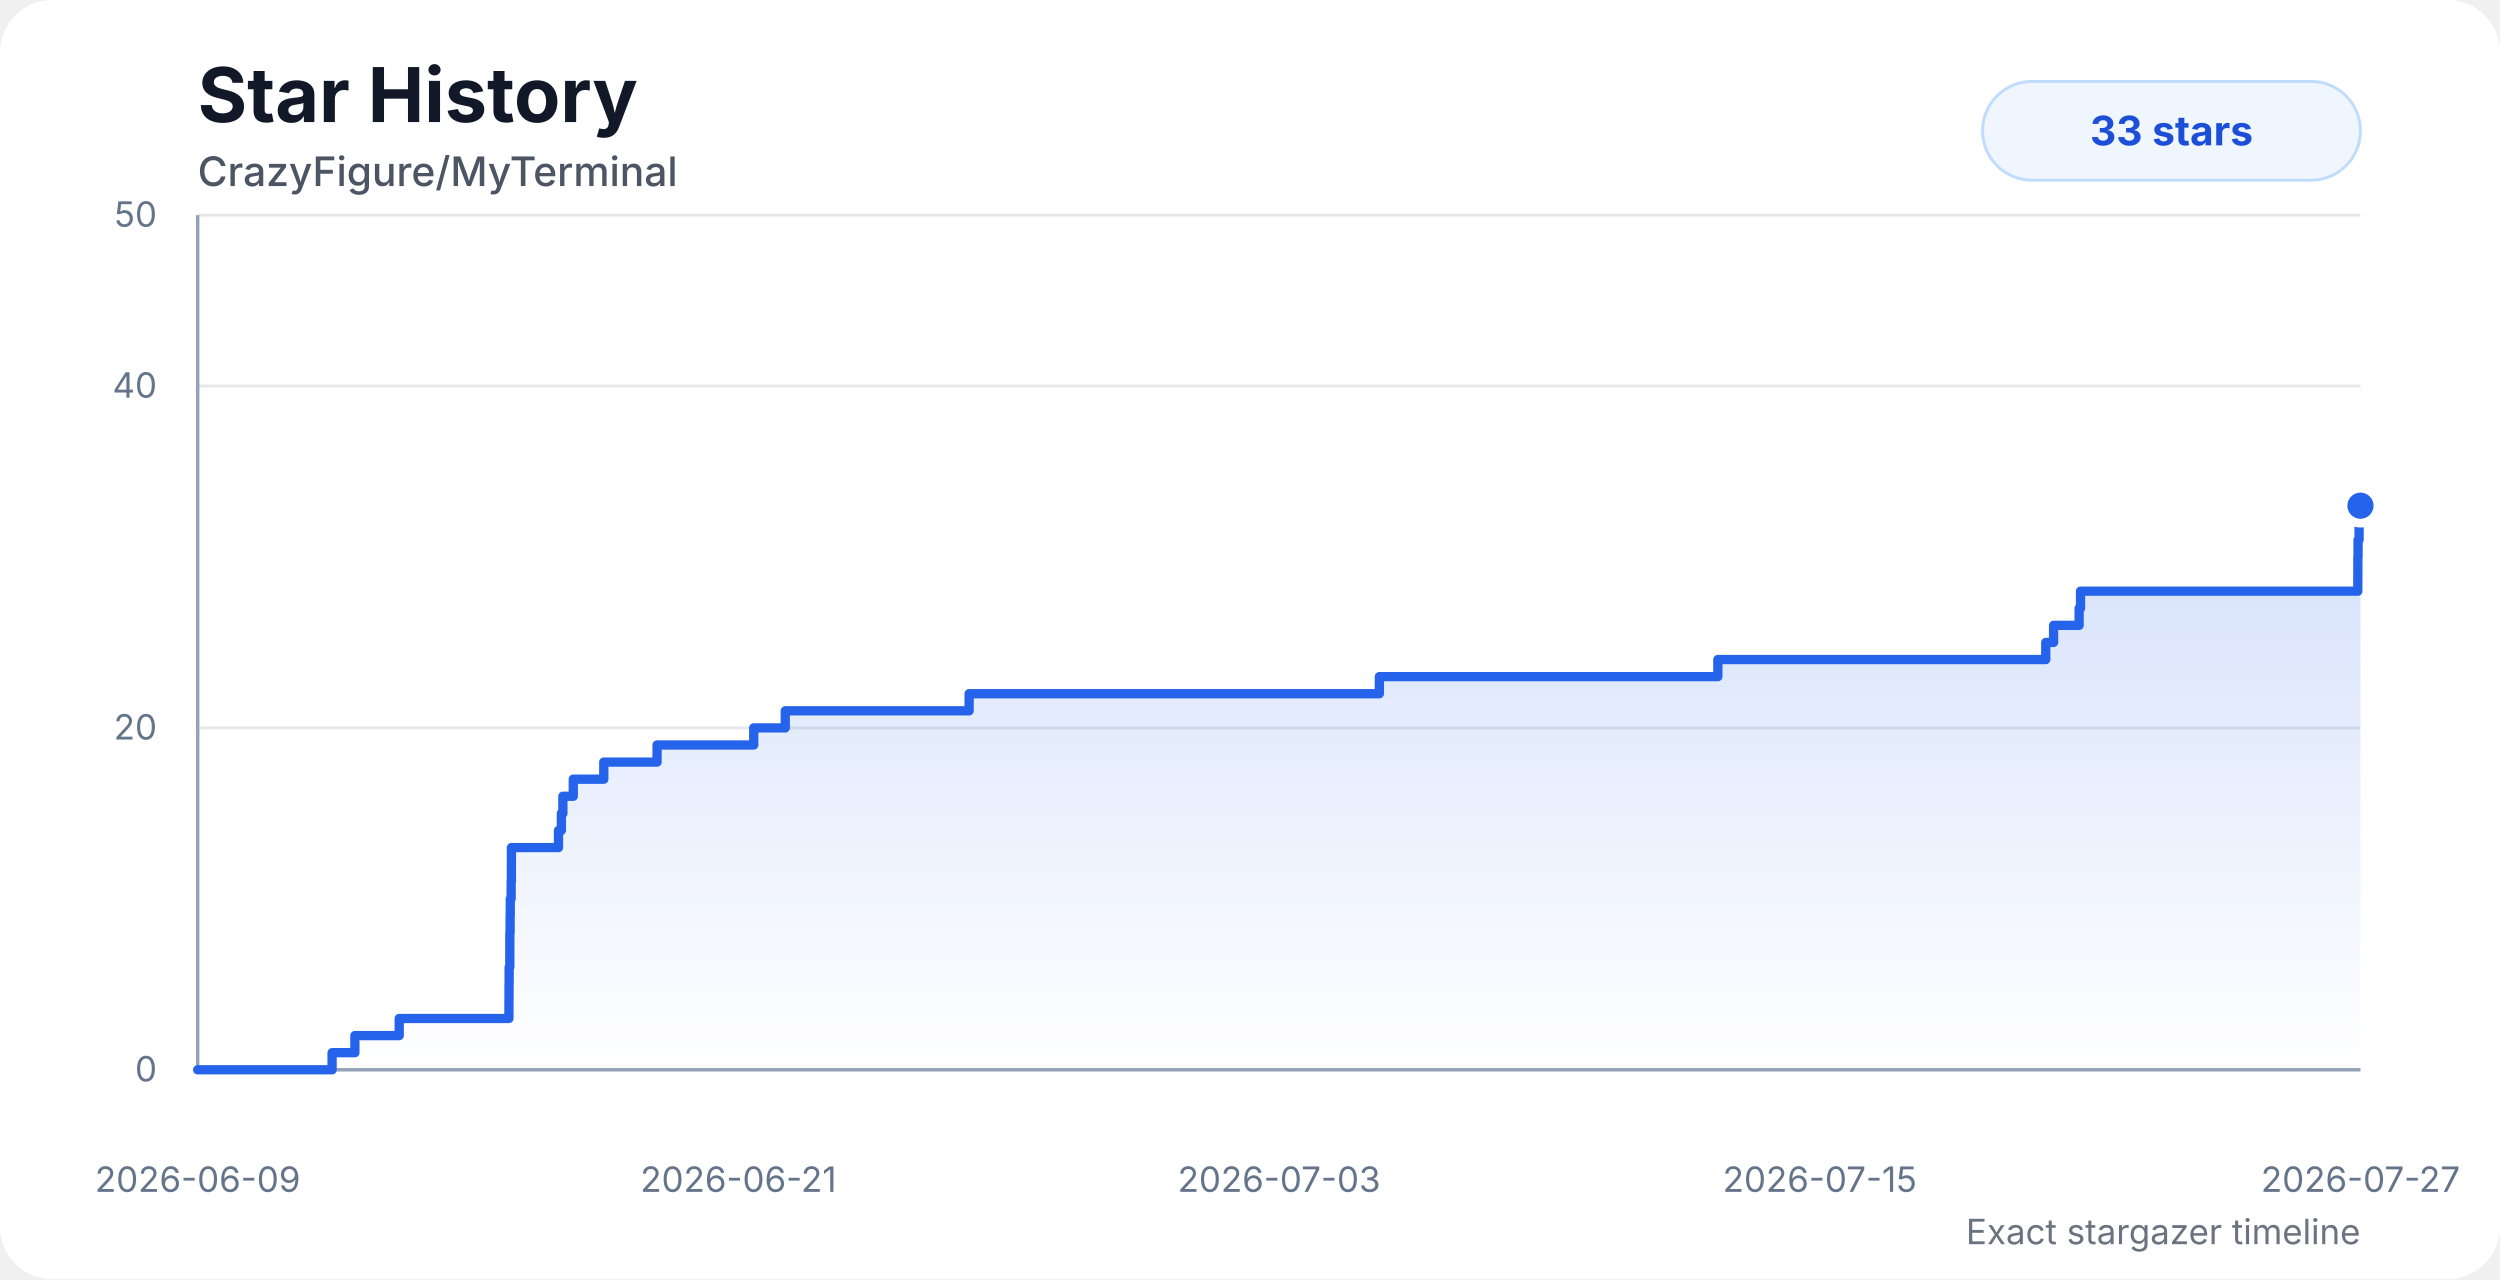
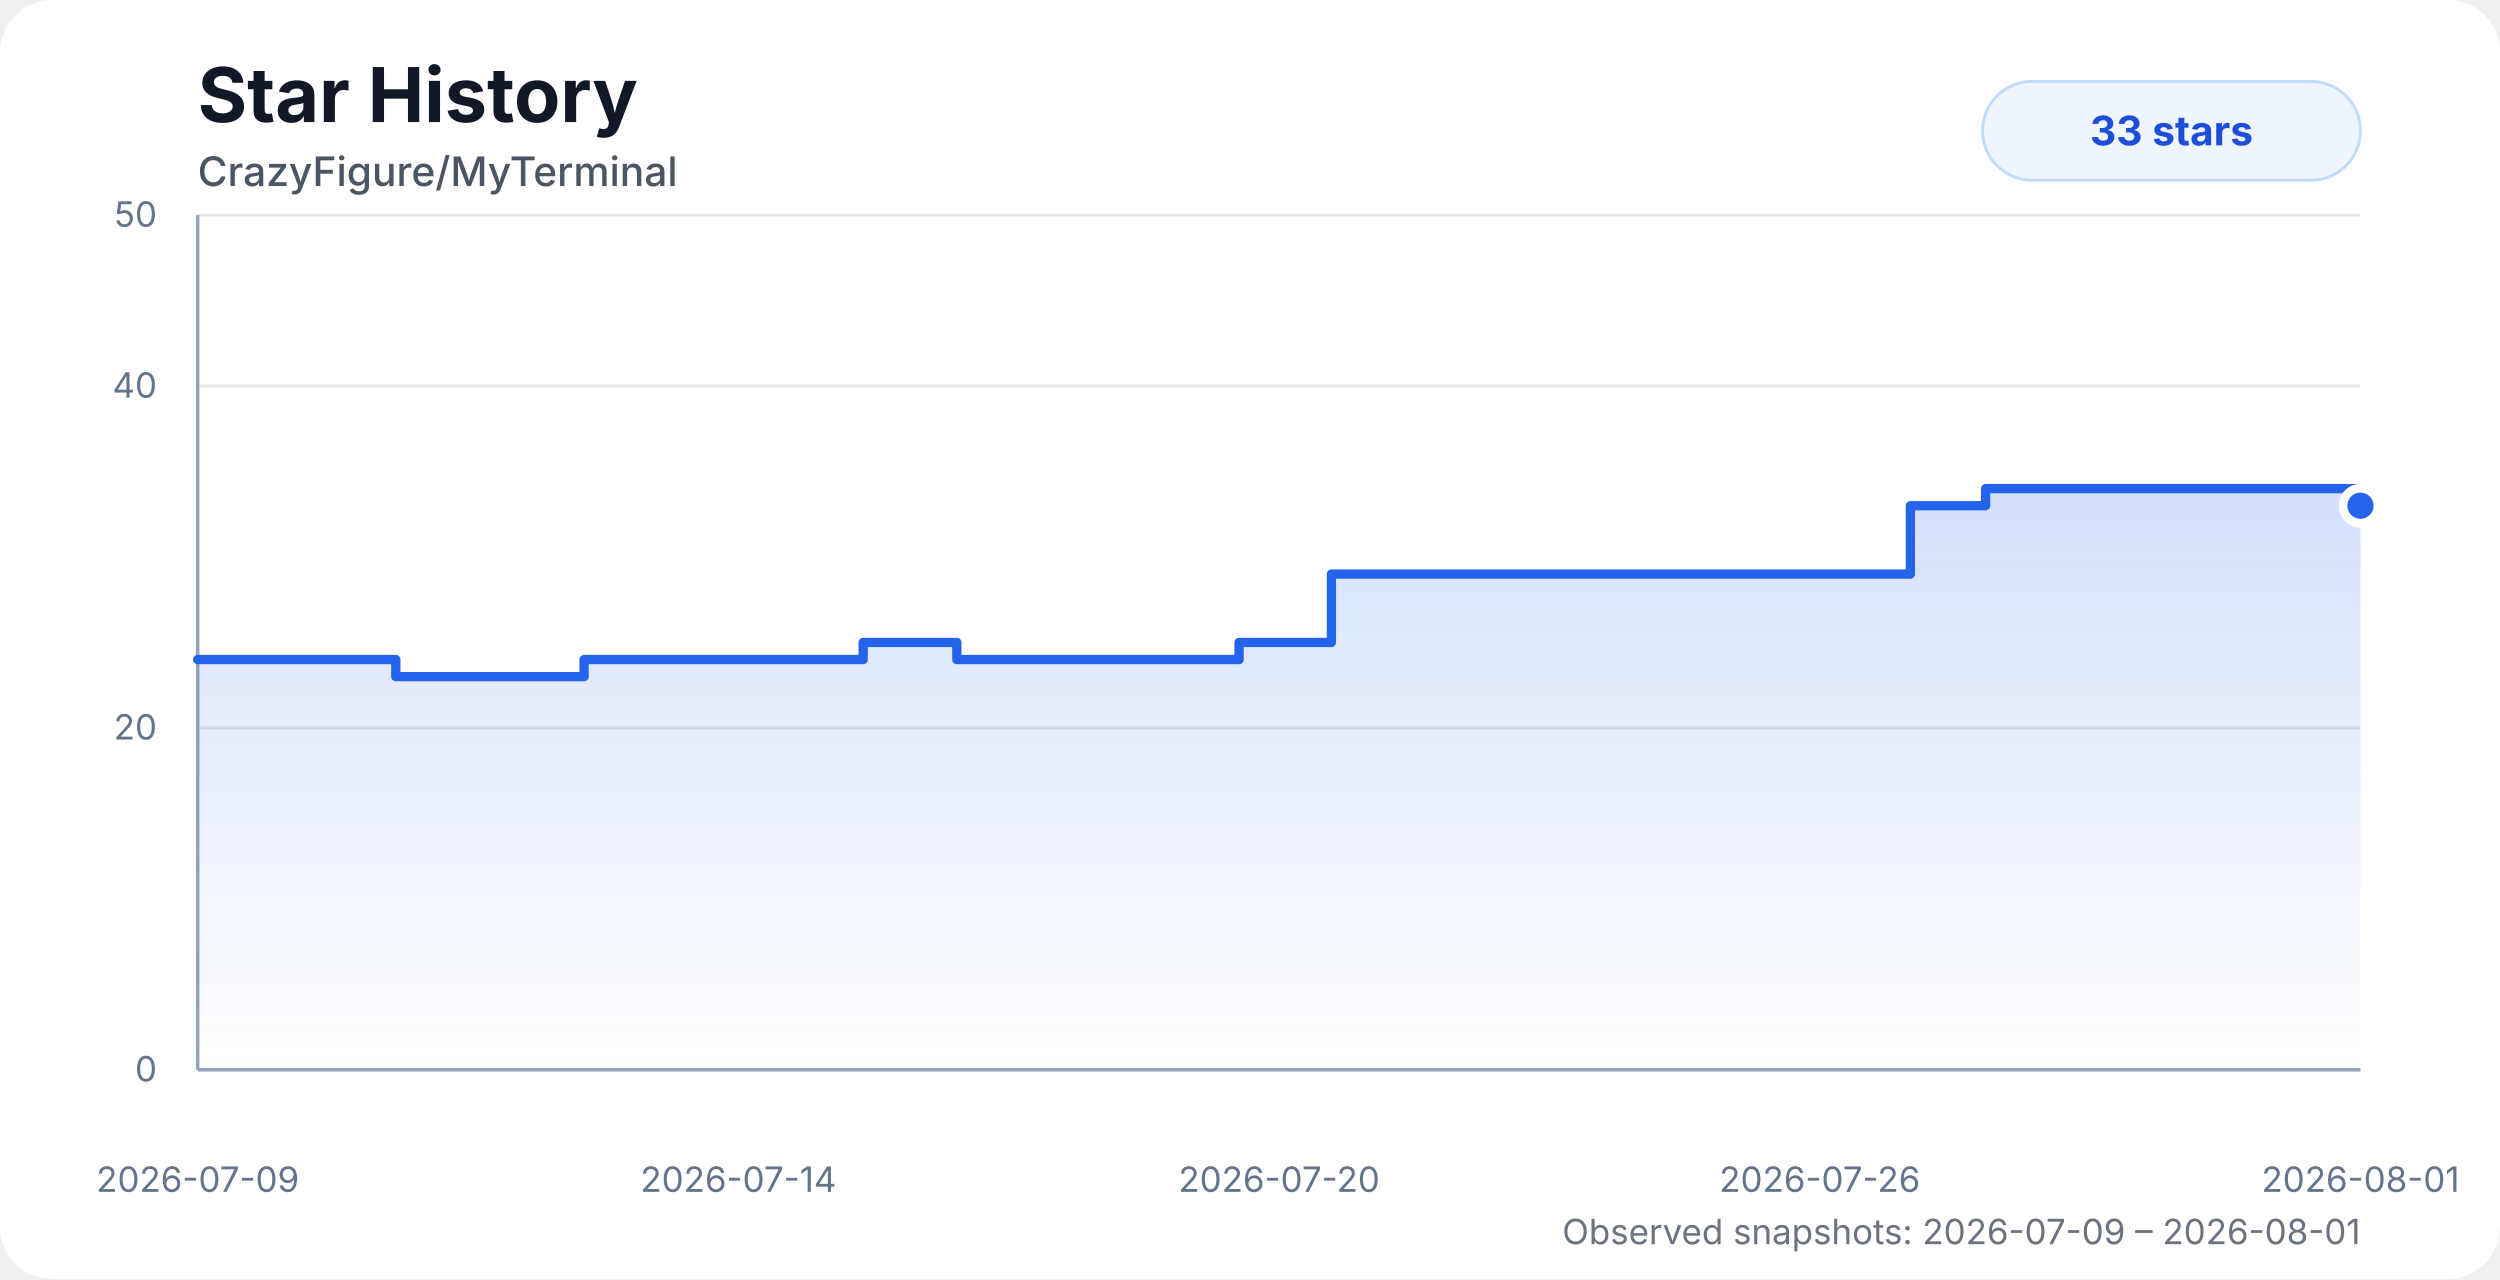
<svg xmlns="http://www.w3.org/2000/svg" width="860" height="440" viewBox="0 0 860 440" role="img" aria-labelledby="title desc">
  <style>
    .chart-bg { fill: #ffffff; }
    .title { fill: #111827; font: 700 26px system-ui, -apple-system, BlinkMacSystemFont, "Segoe UI", sans-serif; }
    .subtitle { fill: #4b5563; font: 500 14px system-ui, -apple-system, BlinkMacSystemFont, "Segoe UI", sans-serif; }
    .axis-label { fill: #64748b; font: 12px system-ui, -apple-system, BlinkMacSystemFont, "Segoe UI", sans-serif; }
    .grid { stroke: #e5e7eb; stroke-width: 1; }
    .axis { stroke: #94a3b8; stroke-width: 1.2; }
    .area { fill: url(#starGradient); opacity: 0.28; }
    .line { fill: none; stroke: #2563eb; stroke-width: 3.2; stroke-linecap: round; stroke-linejoin: round; }
    .dot { fill: #2563eb; stroke: #ffffff; stroke-width: 3; }
    .badge { fill: #eff6ff; stroke: #bfdbfe; }
    .badge-text { fill: #1d4ed8; font: 700 14px system-ui, -apple-system, BlinkMacSystemFont, "Segoe UI", sans-serif; }
    .status { fill: #6b7280; font: 12px system-ui, -apple-system, BlinkMacSystemFont, "Segoe UI", sans-serif; }
    @media (prefers-color-scheme: dark) {
      .chart-bg { fill: #0d1117; }
      .title { fill: #f8fafc; }
      .subtitle { fill: #cbd5e1; }
      .axis-label { fill: #94a3b8; }
      .grid { stroke: #1f2937; }
      .axis { stroke: #475569; }
      .dot { stroke: #0d1117; }
      .badge { fill: #172554; stroke: #1d4ed8; }
      .badge-text { fill: #bfdbfe; }
      .status { fill: #94a3b8; }
    }
  </style>
  <defs>
    <linearGradient id="starGradient" x1="0" x2="0" y1="0" y2="1">
      <stop offset="0%" stop-color="#2563eb" stop-opacity="0.72" />
      <stop offset="100%" stop-color="#2563eb" stop-opacity="0" />
    </linearGradient>
  </defs>
  <rect class="chart-bg" width="860" height="440" rx="18" />
  <text class="title" x="68" y="42">Star History</text>
  <text class="subtitle" x="68" y="64">CrazyFigure/MyTerminal</text>
  <g>
    <line class="grid" x1="68" y1="368" x2="812" y2="368" />
    <line class="grid" x1="68" y1="250.4" x2="812" y2="250.4" />
    <line class="grid" x1="68" y1="132.8" x2="812" y2="132.8" />
    <line class="grid" x1="68" y1="74" x2="812" y2="74" />
    <line class="axis" x1="68" y1="74" x2="68" y2="368" />
    <line class="axis" x1="68" y1="368" x2="812" y2="368" />
    <text class="axis-label" x="54" y="372" text-anchor="end">0</text>
    <text class="axis-label" x="54" y="254.4" text-anchor="end">20</text>
    <text class="axis-label" x="54" y="136.8" text-anchor="end">40</text>
    <text class="axis-label" x="54" y="78" text-anchor="end">50</text>
-     <text class="axis-label" x="68" y="410" text-anchor="middle">2026-06-09</text>
-     <text class="axis-label" x="254" y="410" text-anchor="middle">2026-06-21</text>
-     <text class="axis-label" x="440" y="410" text-anchor="middle">2026-07-03</text>
-     <text class="axis-label" x="626" y="410" text-anchor="middle">2026-07-15</text>
-     <text class="axis-label" x="812" y="410" text-anchor="middle">2026-07-27</text>
+     <text class="axis-label" x="68" y="410" text-anchor="middle">2026-07-09</text>
+     <text class="axis-label" x="254" y="410" text-anchor="middle">2026-07-14</text>
+     <text class="axis-label" x="440" y="410" text-anchor="middle">2026-07-20</text>
+     <text class="axis-label" x="626" y="410" text-anchor="middle">2026-07-26</text>
+     <text class="axis-label" x="812" y="410" text-anchor="middle">2026-08-01</text>
  </g>
-   <path class="area" d="M 68 368 H 114.24 V 362.12 H 122.08 V 356.24 H 137.33 V 350.36 H 175.07 V 344.48 H 175.1 V 338.6 H 175.14 V 332.72 H 175.37 V 326.84 H 175.38 V 320.96 H 175.47 V 315.08 H 175.53 V 309.2 H 175.83 V 303.32 H 175.92 V 297.44 H 175.93 V 291.56 H 192.12 V 285.68 H 193.11 V 279.8 H 193.63 V 273.92 H 197.21 V 268.04 H 207.7 V 262.16 H 226.03 V 256.28 H 259.28 V 250.4 H 270.13 V 244.52 H 333.38 V 238.64 H 474.5 V 232.76 H 590.94 V 226.88 H 703.74 V 221 H 706.43 V 215.12 H 715.22 V 209.24 H 715.7 V 203.36 H 811.08 V 197.48 H 811.1 V 191.6 H 811.17 V 185.72 H 811.52 V 179.84 H 812 V 173.96 L 812 368 L 68 368 Z" />
-   <path class="line" d="M 68 368 H 114.24 V 362.12 H 122.08 V 356.24 H 137.33 V 350.36 H 175.07 V 344.48 H 175.1 V 338.6 H 175.14 V 332.72 H 175.37 V 326.84 H 175.38 V 320.96 H 175.47 V 315.08 H 175.53 V 309.2 H 175.83 V 303.32 H 175.92 V 297.44 H 175.93 V 291.56 H 192.12 V 285.68 H 193.11 V 279.8 H 193.63 V 273.92 H 197.21 V 268.04 H 207.7 V 262.16 H 226.03 V 256.28 H 259.28 V 250.4 H 270.13 V 244.52 H 333.38 V 238.64 H 474.5 V 232.76 H 590.94 V 226.88 H 703.74 V 221 H 706.43 V 215.12 H 715.22 V 209.24 H 715.7 V 203.36 H 811.08 V 197.48 H 811.1 V 191.6 H 811.17 V 185.72 H 811.52 V 179.84 H 812 V 173.96" />
+   <path class="area" d="M 68 226.88 H 104.9 V 226.88 H 136.16 V 232.76 H 200.92 V 226.88 H 296.93 V 221 H 329.15 V 226.88 H 426.24 V 221 H 458 V 197.48 H 490.19 V 197.48 H 657.18 V 173.96 H 683.05 V 168.08 H 812 V 173.96 L 812 368 L 68 368 Z" />
+   <path class="line" d="M 68 226.88 H 104.9 V 226.88 H 136.16 V 232.76 H 200.92 V 226.88 H 296.93 V 221 H 329.15 V 226.88 H 426.24 V 221 H 458 V 197.48 H 490.19 V 197.48 H 657.18 V 173.96 H 683.05 V 168.08 H 812 V 173.96" />
  <circle class="dot" cx="812" cy="173.96" r="6" />
  <rect class="badge" x="682" y="28" width="130" height="34" rx="17" />
  <text class="badge-text" x="747" y="50" text-anchor="middle">33 stars</text>
-   <text class="status" x="812" y="428" text-anchor="end">Exact stargazer timeline</text>
+   <text class="status" x="812" y="428" text-anchor="end">Observed snapshots: 2026-07-09 – 2026-08-01</text>
</svg>
